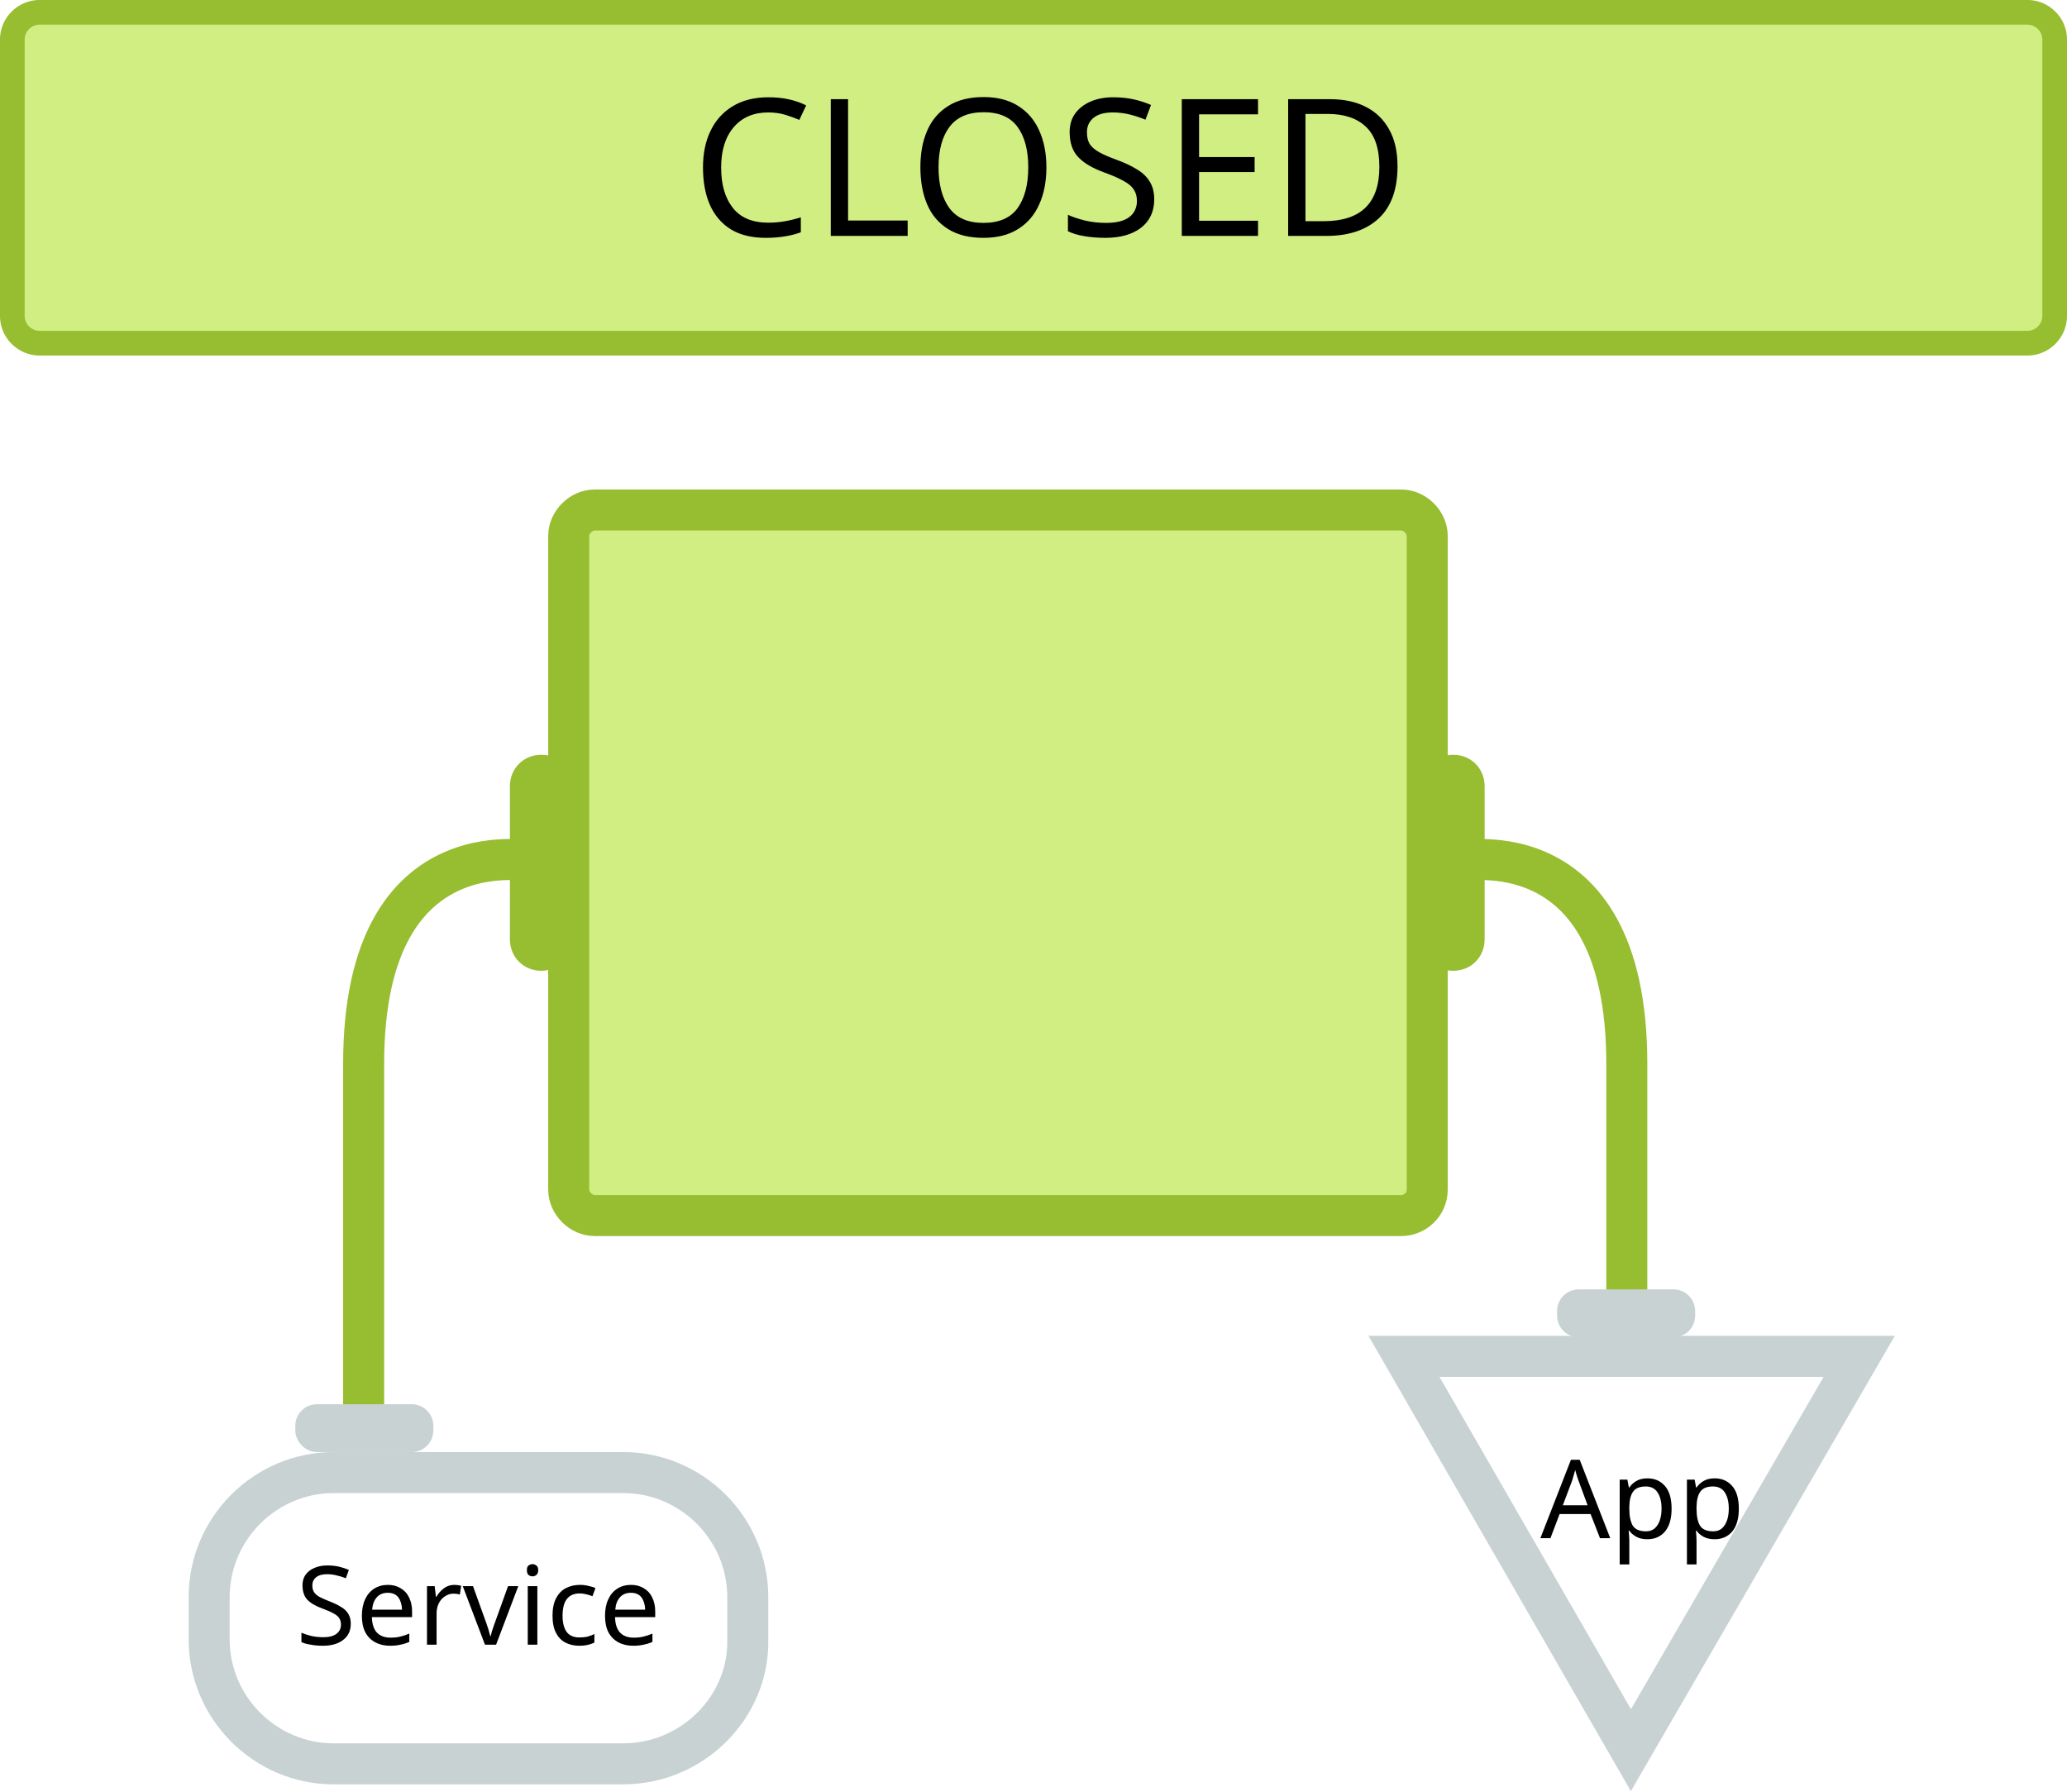
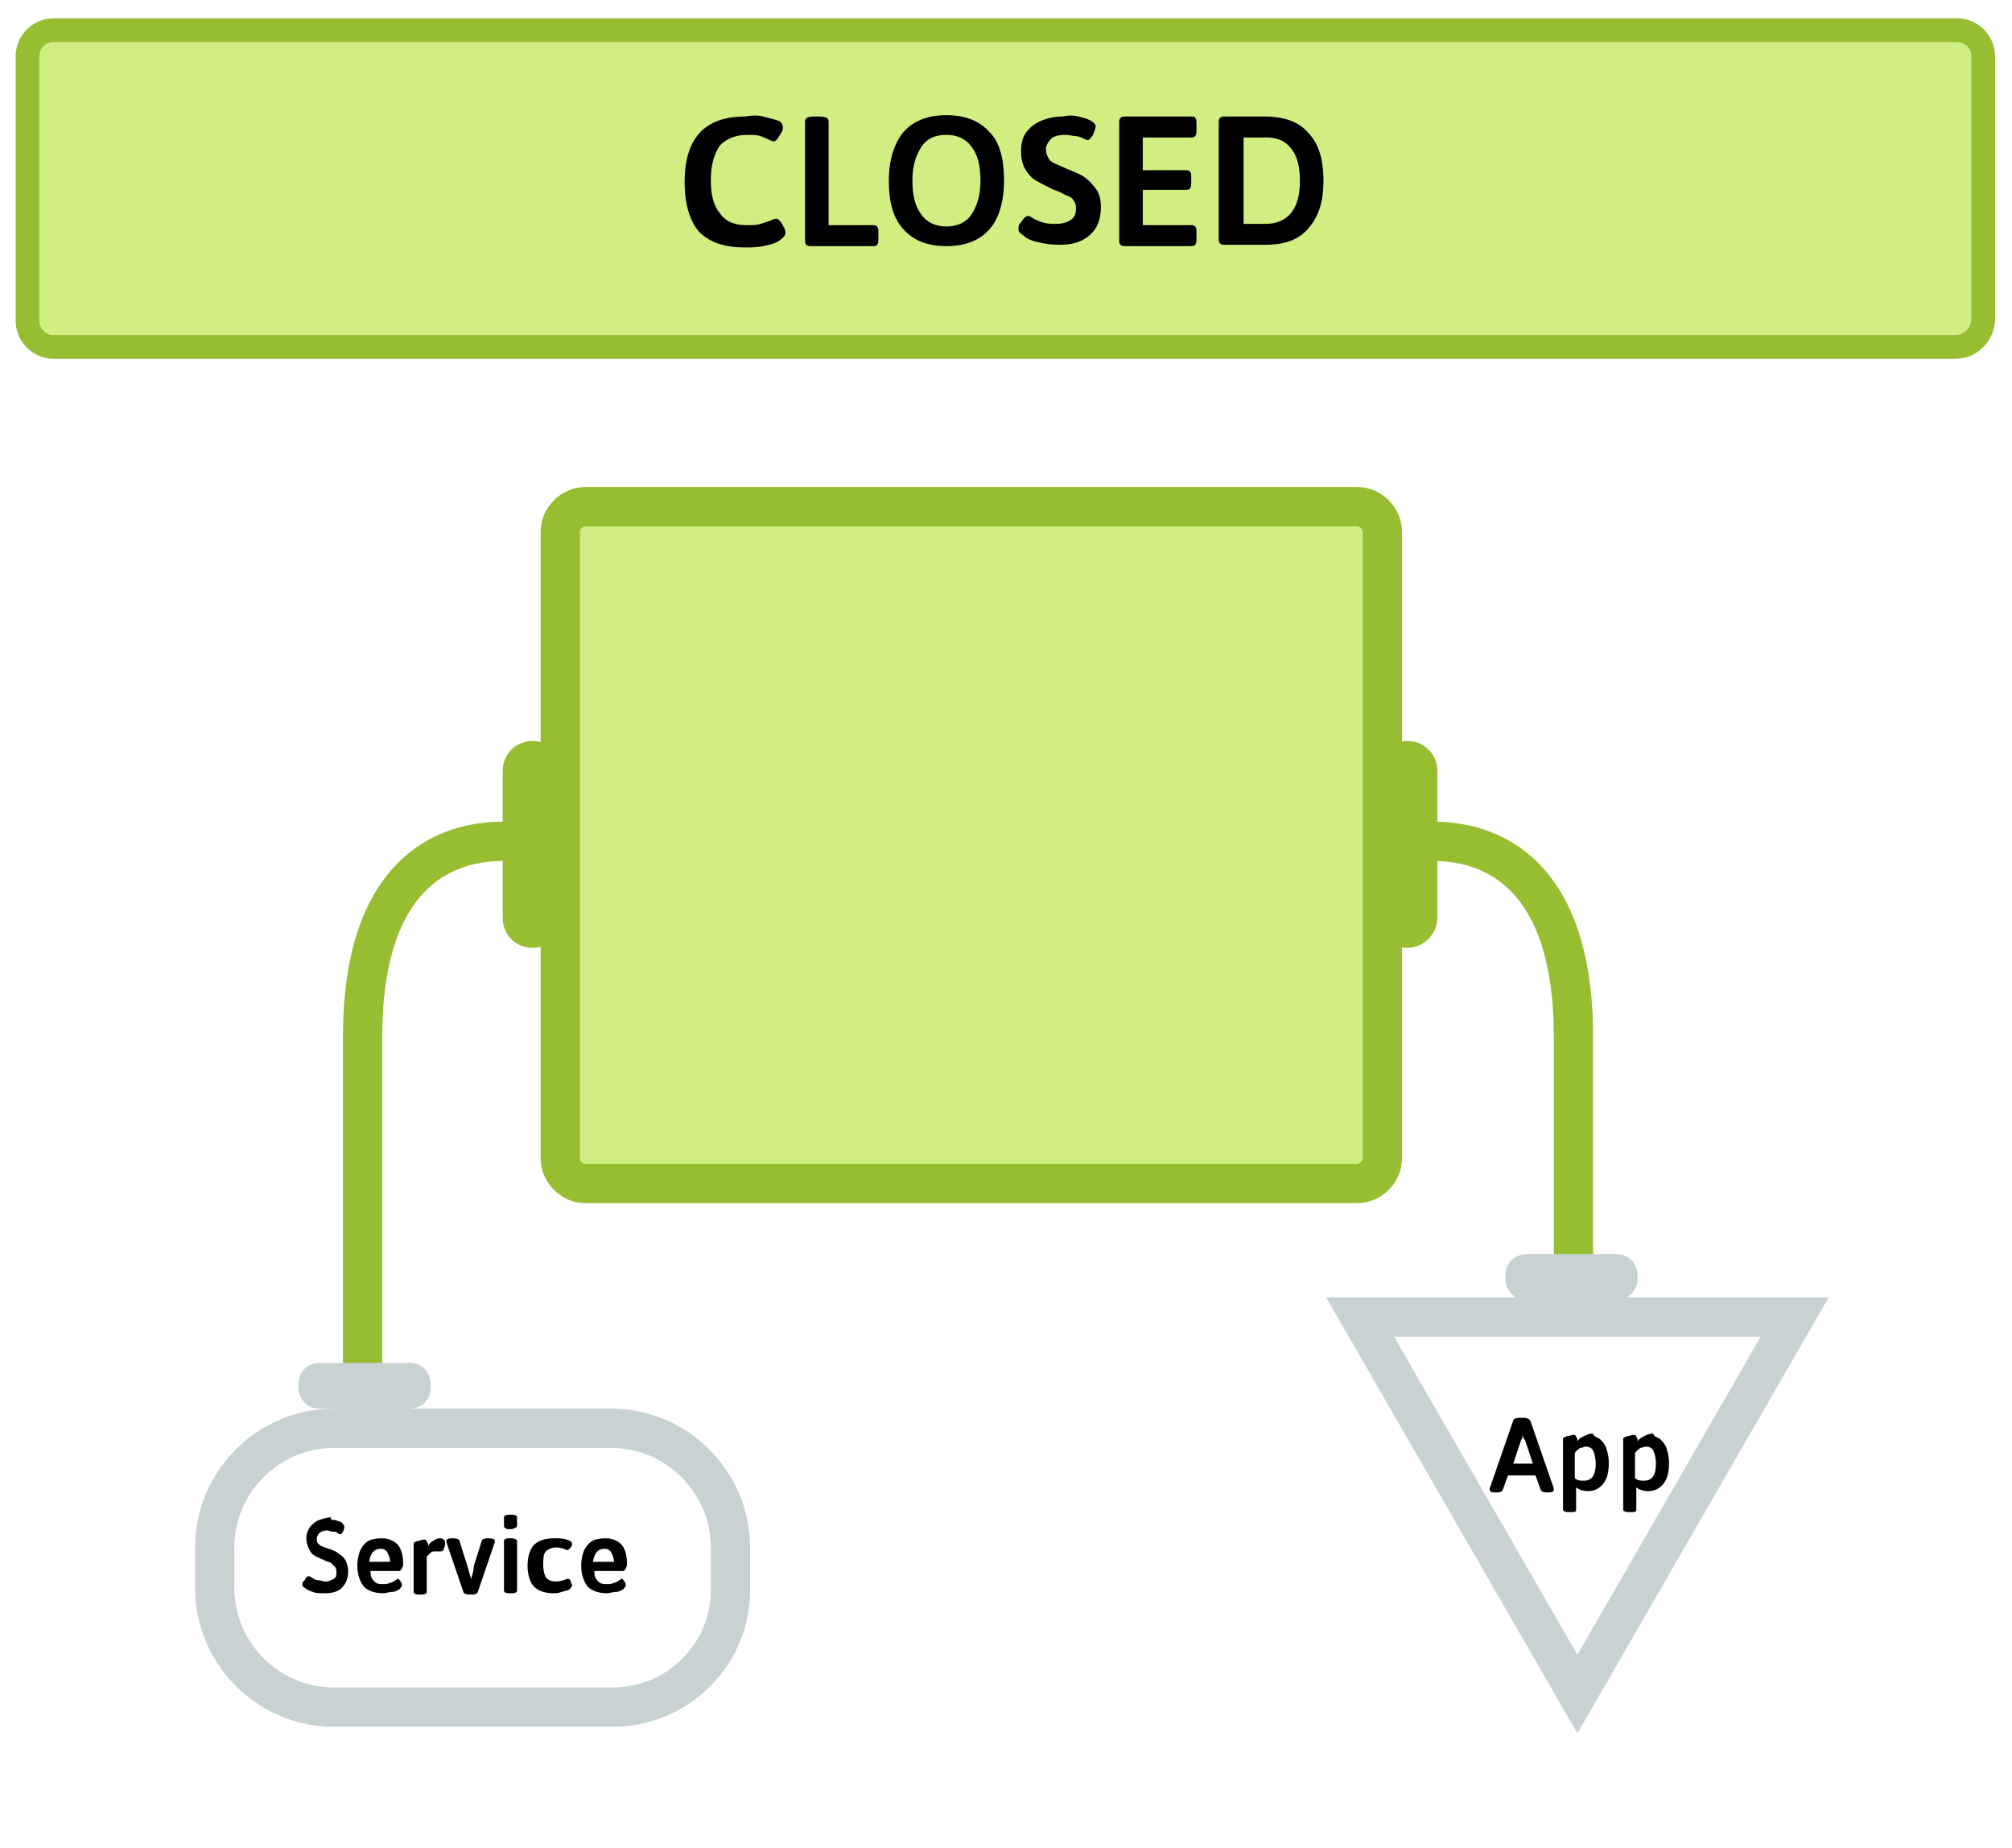
- <svg xmlns="http://www.w3.org/2000/svg" version="1.1" id="Layer_1" x="0px" y="0px" width="151.2px" height="131px" viewBox="0 0 151.2 131" style="enable-background:new 0 0 151.2 131;" xml:space="preserve">
+ <svg xmlns="http://www.w3.org/2000/svg" version="1.1" id="Layer_1" x="0px" y="0px" width="153.7px" height="141.1px" viewBox="0 0 153.7 141.1" style="enable-background:new 0 0 153.7 141.1;" xml:space="preserve">
  <style type="text/css">
	.st0{fill:#D1EE83;stroke:#97BD30;stroke-width:2.5;stroke-miterlimit:10;}
	.st1{fill:#D1EE83;stroke:#97BD30;stroke-width:4;stroke-miterlimit:10;}
	.st2{fill:#97BD30;}
	.st3{fill:none;stroke:#97BD30;stroke-width:4;stroke-miterlimit:10;}
	.st4{fill:none;stroke:#C8D2D2;stroke-width:4;stroke-miterlimit:10;}
	.st5{fill:#C8D2D2;}
	.st6{fill:#D1EE83;stroke:#97BD30;stroke-width:3.499;stroke-miterlimit:10;}
	.st7{fill:#D1EE83;stroke:#97BD30;stroke-width:5.681;stroke-miterlimit:10;}
	.st8{fill:none;stroke:#97BD30;stroke-width:4.871;stroke-miterlimit:10;}
	.st9{fill:none;stroke:#C8D2D2;stroke-width:4.808;stroke-miterlimit:10;}
	.st10{fill:none;stroke:#C8D2D2;stroke-width:3.242;stroke-miterlimit:10;}
	.st11{fill:none;stroke:#97BD30;stroke-width:2.5;stroke-miterlimit:10;}
	.st12{fill:#EE9B83;stroke:#BD3130;stroke-width:2.5;stroke-miterlimit:10;}
	.st13{fill:#BD3130;}
	.st14{fill:none;stroke:#BD3130;stroke-width:4;stroke-miterlimit:10;}
	.st15{fill:#EE9B83;stroke:#BD3130;stroke-width:4;stroke-miterlimit:10;}
	.st16{fill:none;stroke:#97BD30;stroke-width:3;stroke-miterlimit:10;}
	.st17{fill:#FF990D;}
	.st18{fill:none;stroke:#BD3130;stroke-width:2.404;stroke-miterlimit:10;}
	.st19{fill:none;stroke:#C8D2D2;stroke-width:2.404;stroke-miterlimit:10;}
	.st20{fill:#EE9B83;stroke:#BD3130;stroke-width:2.404;stroke-miterlimit:10;}
	.st21{fill:#D1EE83;stroke:#97BD30;stroke-width:1.807;stroke-miterlimit:10;}
	.st22{fill:#D1EE83;stroke:#97BD30;stroke-width:3;stroke-miterlimit:10;}
	.st23{fill:none;stroke:#C8D2D2;stroke-width:3;stroke-miterlimit:10;}
	.st24{fill:#D1EE83;stroke:#97BD30;stroke-width:2.661;stroke-miterlimit:10;}
	.st25{fill:none;stroke:#BD3130;stroke-width:2.661;stroke-miterlimit:10;}
	.st26{fill:none;stroke:#97BD30;stroke-width:2.661;stroke-miterlimit:10;}
	.st27{fill:#EE9B83;stroke:#BD3130;stroke-width:2.661;stroke-miterlimit:10;}
	.st28{fill:none;stroke:#C8D2D2;stroke-width:2.661;stroke-miterlimit:10;}
	.st29{fill:#EE9B83;stroke:#BD3130;stroke-width:1.807;stroke-miterlimit:10;}
	.st30{fill:none;stroke:#97BD30;stroke-width:1.807;stroke-miterlimit:10;}
	.st31{fill:none;stroke:#BD3130;stroke-width:2.97;stroke-miterlimit:10;}
	.st32{fill:none;stroke:#C8D2D2;stroke-width:2.97;stroke-miterlimit:10;}
	.st33{fill:#EE9B83;stroke:#BD3130;stroke-width:2.97;stroke-miterlimit:10;}
	.st34{fill:none;stroke:#BD3130;stroke-width:3;stroke-miterlimit:10;}
	.st35{fill:#EE9B83;stroke:#BD3130;stroke-width:3;stroke-miterlimit:10;}
	.st36{fill:none;stroke:#BD3130;stroke-width:2.61;stroke-miterlimit:10;}
	.st37{fill:none;stroke:#C8D2D2;stroke-width:2.61;stroke-miterlimit:10;}
	.st38{fill:#EE9B83;stroke:#BD3130;stroke-width:2.61;stroke-miterlimit:10;}
	.st39{fill:none;stroke:#97BD30;stroke-width:2.636;stroke-miterlimit:10;}
	.st40{fill:none;stroke:#97BD30;stroke-width:1.807;stroke-miterlimit:10;}
- 	.st41{font-family:'Asap-Medium';}
- 	.st42{font-size:14px;}
- 	.st43{fill:none;}
- 	.st44{font-size:8px;}
</style>
  <g>
-     <path class="st21" d="M148.3,25.1H2.9c-1.1,0-2-0.9-2-2V2.9c0-1.1,0.9-2,2-2h145.4c1.1,0,2,0.9,2,2v20.2   C150.3,24.2,149.4,25.1,148.3,25.1z" />
+     <path class="st21" d="M149.4,26.5H4.1c-1.1,0-2-0.9-2-2V4.3c0-1.1,0.9-2,2-2h145.4c1.1,0,2,0.9,2,2v20.2   C151.4,25.6,150.5,26.5,149.4,26.5z" />
    <g>
-       <path class="st22" d="M102.5,88.9h-59c-1,0-1.9-0.9-1.9-1.9V39.2c0-1,0.9-1.9,1.9-1.9h59c1,0,1.9,0.9,1.9,1.9V87    C104.4,88.1,103.5,88.9,102.5,88.9z" />
-       <path class="st2" d="M106.3,71L106.3,71c-1.3,0-2.3-1-2.3-2.3V57.5c0-1.3,1-2.3,2.3-2.3h0c1.3,0,2.3,1,2.3,2.3v11.2    C108.6,70,107.6,71,106.3,71z" />
-       <path class="st2" d="M39.6,71L39.6,71c-1.3,0-2.3-1-2.3-2.3V57.5c0-1.3,1-2.3,2.3-2.3h0c1.3,0,2.3,1,2.3,2.3v11.2    C41.9,70,40.8,71,39.6,71z" />
-       <path class="st16" d="M39.6,63.1c0,0-13-3.3-13,14.7s0,27.3,0,27.3" />
-       <path class="st16" d="M106,63.1c0,0,13-3.3,13,14.7c0,4.6,0,15,0,18.4" />
-       <path class="st23" d="M45.6,129H24.4c-5,0-9.1-4.1-9.1-9.1v-3.1c0-5,4.1-9.1,9.1-9.1h21.2c5,0,9.1,4.1,9.1,9.1v3.1    C54.8,124.9,50.6,129,45.6,129z" />
-       <polygon class="st23" points="102.7,99.2 119.3,128 136,99.2   " />
-       <path class="st5" d="M21.6,104.6v-0.3c0-0.9,0.7-1.6,1.6-1.6h6.9c0.9,0,1.6,0.7,1.6,1.6v0.3c0,0.9-0.7,1.6-1.6,1.6h-6.9    C22.3,106.2,21.6,105.4,21.6,104.6z" />
-       <path class="st5" d="M124,96.2v-0.3c0-0.9-0.7-1.6-1.6-1.6h-6.9c-0.9,0-1.6,0.7-1.6,1.6v0.3c0,0.9,0.7,1.6,1.6,1.6h6.9    C123.3,97.8,124,97.1,124,96.2z" />
+       <path class="st22" d="M103.7,90.4h-59c-1,0-1.9-0.9-1.9-1.9V40.6c0-1,0.9-1.9,1.9-1.9h59c1,0,1.9,0.9,1.9,1.9v47.9    C105.6,89.5,104.7,90.4,103.7,90.4z" />
+       <path class="st2" d="M107.5,72.4L107.5,72.4c-1.3,0-2.3-1-2.3-2.3V58.9c0-1.3,1-2.3,2.3-2.3h0c1.3,0,2.3,1,2.3,2.3v11.2    C109.8,71.4,108.7,72.4,107.5,72.4z" />
+       <path class="st2" d="M40.7,72.4L40.7,72.4c-1.3,0-2.3-1-2.3-2.3V58.9c0-1.3,1-2.3,2.3-2.3h0c1.3,0,2.3,1,2.3,2.3v11.2    C43,71.4,42,72.4,40.7,72.4z" />
+       <path class="st16" d="M40.7,64.5c0,0-13-3.3-13,14.7s0,27.3,0,27.3" />
+       <path class="st16" d="M107.2,64.5c0,0,13-3.3,13,14.7c0,4.6,0,15,0,18.4" />
+       <path class="st23" d="M46.8,130.4H25.5c-5,0-9.1-4.1-9.1-9.1v-3.1c0-5,4.1-9.1,9.1-9.1h21.2c5,0,9.1,4.1,9.1,9.1v3.1    C55.9,126.3,51.8,130.4,46.8,130.4z" />
+       <polygon class="st23" points="103.9,100.6 120.5,129.4 137.1,100.6   " />
+       <path class="st5" d="M22.8,106v-0.3c0-0.9,0.7-1.6,1.6-1.6h6.9c0.9,0,1.6,0.7,1.6,1.6v0.3c0,0.9-0.7,1.6-1.6,1.6h-6.9    C23.5,107.6,22.8,106.9,22.8,106z" />
+       <path class="st5" d="M125.1,97.7v-0.3c0-0.9-0.7-1.6-1.6-1.6h-6.9c-0.9,0-1.6,0.7-1.6,1.6v0.3c0,0.9,0.7,1.6,1.6,1.6h6.9    C124.4,99.3,125.1,98.5,125.1,97.7z" />
    </g>
-     <text transform="matrix(1 0 0 1 50.5639 17.2545)" class="st41 st42">CLOSED</text>
+     <g>
+       <path d="M58.3,8.9c0.4,0.1,0.8,0.2,1.1,0.3c0.3,0.1,0.4,0.3,0.4,0.5c0,0.1,0,0.3-0.1,0.4c-0.1,0.2-0.2,0.3-0.3,0.5    c-0.1,0.1-0.2,0.2-0.3,0.2c0,0-0.1,0-0.3-0.1c-0.2-0.1-0.4-0.2-0.7-0.3c-0.3-0.1-0.6-0.1-1-0.1c-0.9,0-1.6,0.3-2.1,0.8    c-0.4,0.6-0.7,1.4-0.7,2.6c0,1.2,0.2,2,0.7,2.6c0.4,0.6,1.1,0.9,2,0.9c0.4,0,0.8,0,1.1-0.1c0.3-0.1,0.6-0.2,0.9-0.3    c0.1-0.1,0.3-0.1,0.3-0.1c0.1,0,0.2,0.1,0.3,0.2c0.1,0.1,0.2,0.3,0.3,0.5c0.1,0.2,0.1,0.3,0.1,0.4c0,0.2-0.2,0.4-0.5,0.6    s-0.7,0.3-1.2,0.4c-0.5,0.1-0.9,0.1-1.4,0.1c-1.6,0-2.7-0.4-3.5-1.2c-0.7-0.8-1.1-2.1-1.1-3.8c0-3.3,1.5-5,4.6-5    C57.5,8.8,57.9,8.8,58.3,8.9z" />
+       <path d="M63.3,9.3v7.9h3.4c0.1,0,0.2,0,0.3,0.1c0.1,0.1,0.1,0.2,0.1,0.5v0.4c0,0.2,0,0.4-0.1,0.5c-0.1,0.1-0.1,0.1-0.3,0.1H62    c-0.2,0-0.3,0-0.4-0.1c-0.1-0.1-0.1-0.2-0.1-0.4V9.3c0-0.3,0.2-0.4,0.7-0.4h0.3C63.1,8.9,63.3,9,63.3,9.3z" />
+       <path d="M75.6,10.1c0.8,0.8,1.1,2.1,1.1,3.7s-0.4,2.9-1.1,3.7c-0.8,0.9-1.9,1.3-3.3,1.3s-2.5-0.4-3.3-1.3    c-0.8-0.9-1.1-2.1-1.1-3.7c0-1.6,0.4-2.8,1.1-3.7c0.8-0.9,1.9-1.3,3.3-1.3S74.8,9.2,75.6,10.1z M70.4,11.2    c-0.4,0.6-0.7,1.4-0.7,2.6c0,1.1,0.2,2,0.7,2.6c0.4,0.6,1.1,0.9,1.9,0.9c0.8,0,1.5-0.3,1.9-0.9c0.4-0.6,0.7-1.4,0.7-2.6    c0-1.1-0.2-2-0.7-2.6c-0.4-0.6-1.1-0.9-1.9-0.9C71.4,10.3,70.8,10.6,70.4,11.2z" />
+       <path d="M82.4,8.9c0.4,0.1,0.7,0.2,0.9,0.3s0.4,0.3,0.4,0.4c0,0.2-0.1,0.4-0.2,0.7c-0.2,0.3-0.3,0.4-0.4,0.4c0,0-0.1,0-0.3-0.1    c-0.2-0.1-0.4-0.2-0.6-0.2s-0.5-0.1-0.8-0.1c-0.5,0-0.9,0.1-1.1,0.3c-0.2,0.2-0.4,0.5-0.4,0.8c0,0.3,0.1,0.5,0.2,0.7    c0.1,0.2,0.3,0.3,0.5,0.4s0.5,0.2,0.9,0.4c0.5,0.2,1,0.4,1.3,0.6c0.3,0.2,0.6,0.5,0.9,0.9s0.4,0.9,0.4,1.4c0,1-0.3,1.7-0.9,2.2    c-0.6,0.5-1.3,0.7-2.3,0.7c-0.6,0-1.2-0.1-1.6-0.2c-0.5-0.1-0.9-0.3-1.1-0.5c-0.3-0.2-0.4-0.3-0.4-0.5c0-0.1,0-0.3,0.1-0.4    s0.2-0.3,0.3-0.4c0.1-0.1,0.2-0.2,0.3-0.2c0.1,0,0.2,0,0.3,0.1c0.3,0.2,0.6,0.3,0.9,0.4c0.3,0.1,0.6,0.1,1,0.1    c0.4,0,0.8-0.1,1.1-0.3c0.3-0.2,0.4-0.5,0.4-0.9c0-0.3-0.1-0.5-0.2-0.6c-0.1-0.2-0.3-0.3-0.6-0.4c-0.2-0.1-0.5-0.3-0.9-0.4    c-0.2-0.1-0.4-0.2-0.4-0.2c-0.4-0.2-0.8-0.4-1.1-0.6s-0.5-0.5-0.7-0.8c-0.2-0.4-0.3-0.8-0.3-1.3c0-0.6,0.1-1.1,0.4-1.5    c0.3-0.4,0.7-0.7,1.2-0.9c0.5-0.2,1-0.3,1.6-0.3C81.6,8.8,82,8.8,82.4,8.9z" />
+       <path d="M91.3,9c0.1,0.1,0.1,0.2,0.1,0.5v0.4c0,0.2,0,0.4-0.1,0.5c-0.1,0.1-0.2,0.1-0.3,0.1h-3.7v2.5h3.3c0.1,0,0.2,0,0.3,0.1    c0.1,0.1,0.1,0.2,0.1,0.5v0.3c0,0.2,0,0.4-0.1,0.5c-0.1,0.1-0.2,0.1-0.3,0.1h-3.3v2.7h3.7c0.1,0,0.2,0,0.3,0.1    c0.1,0.1,0.1,0.2,0.1,0.5v0.4c0,0.2,0,0.4-0.1,0.5s-0.2,0.1-0.3,0.1h-5c-0.2,0-0.3,0-0.4-0.1c-0.1-0.1-0.1-0.2-0.1-0.4V9.4    c0-0.2,0-0.3,0.1-0.4s0.2-0.1,0.4-0.1h5C91.2,8.9,91.3,8.9,91.3,9z" />
+       <path d="M99.9,10.1c0.8,0.8,1.2,2,1.2,3.7s-0.4,2.8-1.2,3.7s-1.9,1.2-3.3,1.2h-3c-0.2,0-0.3,0-0.4-0.1c-0.1-0.1-0.1-0.2-0.1-0.4    V9.4c0-0.2,0-0.3,0.1-0.4s0.2-0.1,0.4-0.1h3C98.1,8.9,99.2,9.3,99.9,10.1z M95,10.4v6.7h1.7c0.8,0,1.5-0.3,1.9-0.8    c0.5-0.6,0.7-1.4,0.7-2.5c0-1.1-0.2-1.9-0.7-2.5c-0.5-0.6-1.1-0.8-1.9-0.8H95z" />
+     </g>
  </g>
-   <rect x="107.3" y="106.5" class="st43" width="24.9" height="6.2" />
-   <text transform="matrix(1 0 0 1 112.679 112.4958)" class="st41 st44">App</text>
-   <rect x="17.2" y="114.3" class="st43" width="34.4" height="6.2" />
-   <text transform="matrix(1 0 0 1 21.6435 120.287)" class="st41 st44">Service</text>
+   <g>
+     <path d="M116.9,108.5l1.8,5.2c0,0,0,0.1,0,0.1c0,0.1-0.1,0.2-0.4,0.2h-0.2c-0.2,0-0.4-0.1-0.4-0.2l-0.4-1.1h-2.1l-0.4,1.1   c0,0.1-0.2,0.2-0.4,0.2h-0.2c-0.3,0-0.4-0.1-0.4-0.2c0,0,0-0.1,0-0.1l1.8-5.2c0-0.1,0.2-0.2,0.4-0.2h0.4   C116.7,108.3,116.8,108.4,116.9,108.5z M116.3,109.5c0,0,0,0.1,0,0.2c0,0.1,0,0.2-0.1,0.3l-0.6,1.8h1.5l-0.6-1.8   C116.4,109.9,116.3,109.7,116.3,109.5L116.3,109.5z" />
+     <path d="M122.2,109.9c0.2,0.2,0.4,0.4,0.5,0.7c0.1,0.3,0.2,0.7,0.2,1.1c0,0.7-0.1,1.2-0.4,1.6c-0.3,0.4-0.7,0.6-1.2,0.6   c-0.3,0-0.7-0.1-0.9-0.3v1.7c0,0.2-0.1,0.2-0.4,0.2h-0.2c-0.3,0-0.4-0.1-0.4-0.2v-4.3c0-0.4,0-0.6,0-0.8c0-0.2,0-0.3,0-0.3   c0-0.1,0.1-0.1,0.3-0.2c0.2,0,0.3-0.1,0.5-0.1c0.1,0,0.1,0,0.2,0.1c0,0.1,0.1,0.2,0.1,0.2c0,0.1,0,0.1,0,0.2   c0.1-0.2,0.3-0.3,0.5-0.4c0.2-0.1,0.4-0.2,0.7-0.2C121.7,109.7,122,109.8,122.2,109.9z M120.7,110.6c-0.1,0.1-0.3,0.2-0.4,0.4v1.9   c0.2,0.2,0.4,0.2,0.7,0.2c0.6,0,0.9-0.4,0.9-1.3c0-0.4-0.1-0.8-0.2-1c-0.1-0.2-0.3-0.3-0.6-0.3C121,110.5,120.9,110.6,120.7,110.6z   " />
+     <path d="M126.8,109.9c0.2,0.2,0.4,0.4,0.5,0.7c0.1,0.3,0.2,0.7,0.2,1.1c0,0.7-0.1,1.2-0.4,1.6c-0.3,0.4-0.7,0.6-1.2,0.6   c-0.3,0-0.7-0.1-0.9-0.3v1.7c0,0.2-0.1,0.2-0.4,0.2h-0.2c-0.3,0-0.4-0.1-0.4-0.2v-4.3c0-0.4,0-0.6,0-0.8c0-0.2,0-0.3,0-0.3   c0-0.1,0.1-0.1,0.3-0.2c0.2,0,0.3-0.1,0.5-0.1c0.1,0,0.1,0,0.2,0.1c0,0.1,0.1,0.2,0.1,0.2c0,0.1,0,0.1,0,0.2   c0.1-0.2,0.3-0.3,0.5-0.4c0.2-0.1,0.4-0.2,0.7-0.2C126.3,109.7,126.6,109.8,126.8,109.9z M125.3,110.6c-0.1,0.1-0.3,0.2-0.4,0.4   v1.9c0.2,0.2,0.4,0.2,0.7,0.2c0.6,0,0.9-0.4,0.9-1.3c0-0.4-0.1-0.8-0.2-1c-0.1-0.2-0.3-0.3-0.6-0.3   C125.6,110.5,125.4,110.6,125.3,110.6z" />
+   </g>
+   <g>
+     <path d="M25.6,116.1c0.2,0.1,0.4,0.1,0.5,0.2c0.1,0.1,0.2,0.2,0.2,0.3c0,0.1,0,0.2-0.1,0.4c-0.1,0.2-0.2,0.2-0.2,0.2   c0,0-0.1,0-0.2-0.1c-0.1-0.1-0.2-0.1-0.4-0.1c-0.1,0-0.3-0.1-0.4-0.1c-0.3,0-0.5,0.1-0.6,0.2c-0.1,0.1-0.2,0.3-0.2,0.4   c0,0.2,0,0.3,0.1,0.4c0.1,0.1,0.2,0.2,0.3,0.2c0.1,0.1,0.3,0.1,0.5,0.2c0.3,0.1,0.6,0.2,0.8,0.4c0.2,0.1,0.4,0.3,0.5,0.5   c0.1,0.2,0.2,0.5,0.2,0.8c0,0.6-0.2,1-0.5,1.3c-0.3,0.3-0.8,0.4-1.3,0.4c-0.3,0-0.7,0-0.9-0.1c-0.3-0.1-0.5-0.2-0.6-0.3   c-0.2-0.1-0.2-0.2-0.2-0.3c0-0.1,0-0.2,0.1-0.2c0.1-0.1,0.1-0.2,0.2-0.3s0.1-0.1,0.2-0.1c0,0,0.1,0,0.2,0.1   c0.2,0.1,0.3,0.2,0.5,0.2s0.3,0.1,0.6,0.1c0.2,0,0.4-0.1,0.6-0.2s0.2-0.3,0.2-0.5c0-0.1,0-0.3-0.1-0.4c-0.1-0.1-0.2-0.2-0.3-0.3   s-0.3-0.1-0.5-0.2c-0.1-0.1-0.2-0.1-0.2-0.1c-0.2-0.1-0.5-0.2-0.6-0.3c-0.2-0.1-0.3-0.3-0.4-0.5s-0.2-0.5-0.2-0.8   c0-0.3,0.1-0.6,0.3-0.9c0.2-0.2,0.4-0.4,0.7-0.5s0.6-0.2,0.9-0.2C25.2,116.1,25.4,116.1,25.6,116.1z" />
+     <path d="M30.4,118c0.3,0.4,0.4,0.9,0.4,1.5c0,0.1,0,0.1-0.1,0.3s-0.2,0.2-0.2,0.2h-2.2c0,0.4,0.1,0.6,0.3,0.8s0.4,0.2,0.7,0.2   c0.2,0,0.3,0,0.5-0.1c0.1,0,0.3-0.1,0.4-0.2c0.1,0,0.1-0.1,0.2-0.1c0.1,0,0.1,0.1,0.2,0.2s0.1,0.2,0.1,0.3c0,0.1-0.1,0.2-0.2,0.3   c-0.2,0.1-0.3,0.2-0.6,0.2c-0.2,0-0.4,0.1-0.6,0.1c-0.7,0-1.2-0.2-1.5-0.5c-0.3-0.4-0.5-0.9-0.5-1.6c0-0.7,0.2-1.3,0.5-1.6   c0.3-0.4,0.8-0.5,1.4-0.5C29.7,117.5,30.1,117.7,30.4,118z M28.2,119.3h1.6c0-0.3-0.1-0.5-0.2-0.7c-0.1-0.2-0.3-0.3-0.5-0.3   C28.6,118.3,28.3,118.6,28.2,119.3z" />
+     <path d="M33.9,117.6c0.1,0.1,0.1,0.2,0.1,0.3c0,0.1,0,0.2-0.1,0.4c0,0.1-0.1,0.2-0.2,0.2c0,0-0.1,0-0.2,0s-0.2,0-0.2,0   c-0.2,0-0.3,0-0.4,0.1c-0.1,0.1-0.2,0.2-0.3,0.3v2.7c0,0.1-0.1,0.2-0.4,0.2h-0.2c-0.3,0-0.4-0.1-0.4-0.2v-2.6c0-0.4,0-0.6,0-0.8   c0-0.2,0-0.3,0-0.3c0-0.1,0.1-0.1,0.3-0.2c0.2,0,0.3-0.1,0.5-0.1c0.1,0,0.1,0,0.2,0.1c0,0.1,0.1,0.2,0.1,0.2s0,0.1,0,0.2   c0.1-0.2,0.2-0.3,0.4-0.4c0.1-0.1,0.3-0.2,0.5-0.2C33.7,117.5,33.8,117.5,33.9,117.6z" />
+     <path d="M37.8,117.7c0,0,0,0.1,0,0.1l-1.3,3.8c0,0.1-0.2,0.2-0.4,0.2h-0.3c-0.2,0-0.4-0.1-0.4-0.2l-1.3-3.8c0-0.1,0-0.1,0-0.1   c0-0.1,0.1-0.2,0.4-0.2h0.2c0.2,0,0.4,0.1,0.4,0.2l0.6,1.9l0.2,0.7l0.1,0.3h0c0.1-0.4,0.2-0.7,0.2-1l0.6-1.9c0-0.1,0.2-0.2,0.4-0.2   h0.1C37.7,117.5,37.8,117.6,37.8,117.7z" />
+     <path d="M39.5,115.9v0.6c0,0.1,0,0.1-0.1,0.2c-0.1,0-0.2,0.1-0.3,0.1h-0.2c-0.1,0-0.3,0-0.3-0.1c-0.1,0-0.1-0.1-0.1-0.2v-0.6   c0-0.1,0.1-0.2,0.4-0.2h0.2C39.4,115.7,39.5,115.8,39.5,115.9z M39.5,117.7v3.8c0,0.1-0.1,0.2-0.4,0.2h-0.2c-0.3,0-0.4-0.1-0.4-0.2   v-3.8c0-0.1,0.1-0.2,0.4-0.2h0.2C39.3,117.5,39.5,117.6,39.5,117.7z" />
+     <path d="M43.3,117.6c0.3,0.1,0.4,0.2,0.4,0.3c0,0.1,0,0.2-0.1,0.3c-0.1,0.1-0.2,0.2-0.2,0.2c0,0,0,0-0.1,0   c-0.2-0.1-0.5-0.2-0.8-0.2c-0.3,0-0.6,0.1-0.8,0.3c-0.2,0.2-0.2,0.6-0.2,1c0,0.5,0.1,0.8,0.2,1c0.2,0.2,0.4,0.3,0.8,0.3   c0.3,0,0.6-0.1,0.8-0.2c0.1,0,0.1,0,0.1,0c0.1,0,0.2,0.1,0.2,0.2s0.1,0.2,0.1,0.3c0,0.1-0.1,0.2-0.2,0.3s-0.3,0.1-0.6,0.2   s-0.4,0.1-0.6,0.1c-0.7,0-1.2-0.2-1.5-0.5s-0.5-0.9-0.5-1.6c0-0.7,0.2-1.3,0.5-1.6s0.8-0.5,1.5-0.5C42.7,117.5,43,117.5,43.3,117.6   z" />
+     <path d="M47.5,118c0.3,0.4,0.4,0.9,0.4,1.5c0,0.1,0,0.1-0.1,0.3s-0.2,0.2-0.2,0.2h-2.2c0,0.4,0.1,0.6,0.3,0.8s0.4,0.2,0.7,0.2   c0.2,0,0.3,0,0.5-0.1c0.1,0,0.3-0.1,0.4-0.2c0.1,0,0.1-0.1,0.2-0.1c0.1,0,0.1,0.1,0.2,0.2s0.1,0.2,0.1,0.3c0,0.1-0.1,0.2-0.2,0.3   c-0.2,0.1-0.3,0.2-0.6,0.2c-0.2,0-0.4,0.1-0.6,0.1c-0.7,0-1.2-0.2-1.5-0.5c-0.3-0.4-0.5-0.9-0.5-1.6c0-0.7,0.2-1.3,0.5-1.6   c0.3-0.4,0.8-0.5,1.4-0.5C46.8,117.5,47.2,117.7,47.5,118z M45.3,119.3h1.6c0-0.3-0.1-0.5-0.2-0.7c-0.1-0.2-0.3-0.3-0.5-0.3   C45.7,118.3,45.4,118.6,45.3,119.3z" />
+   </g>
</svg>
